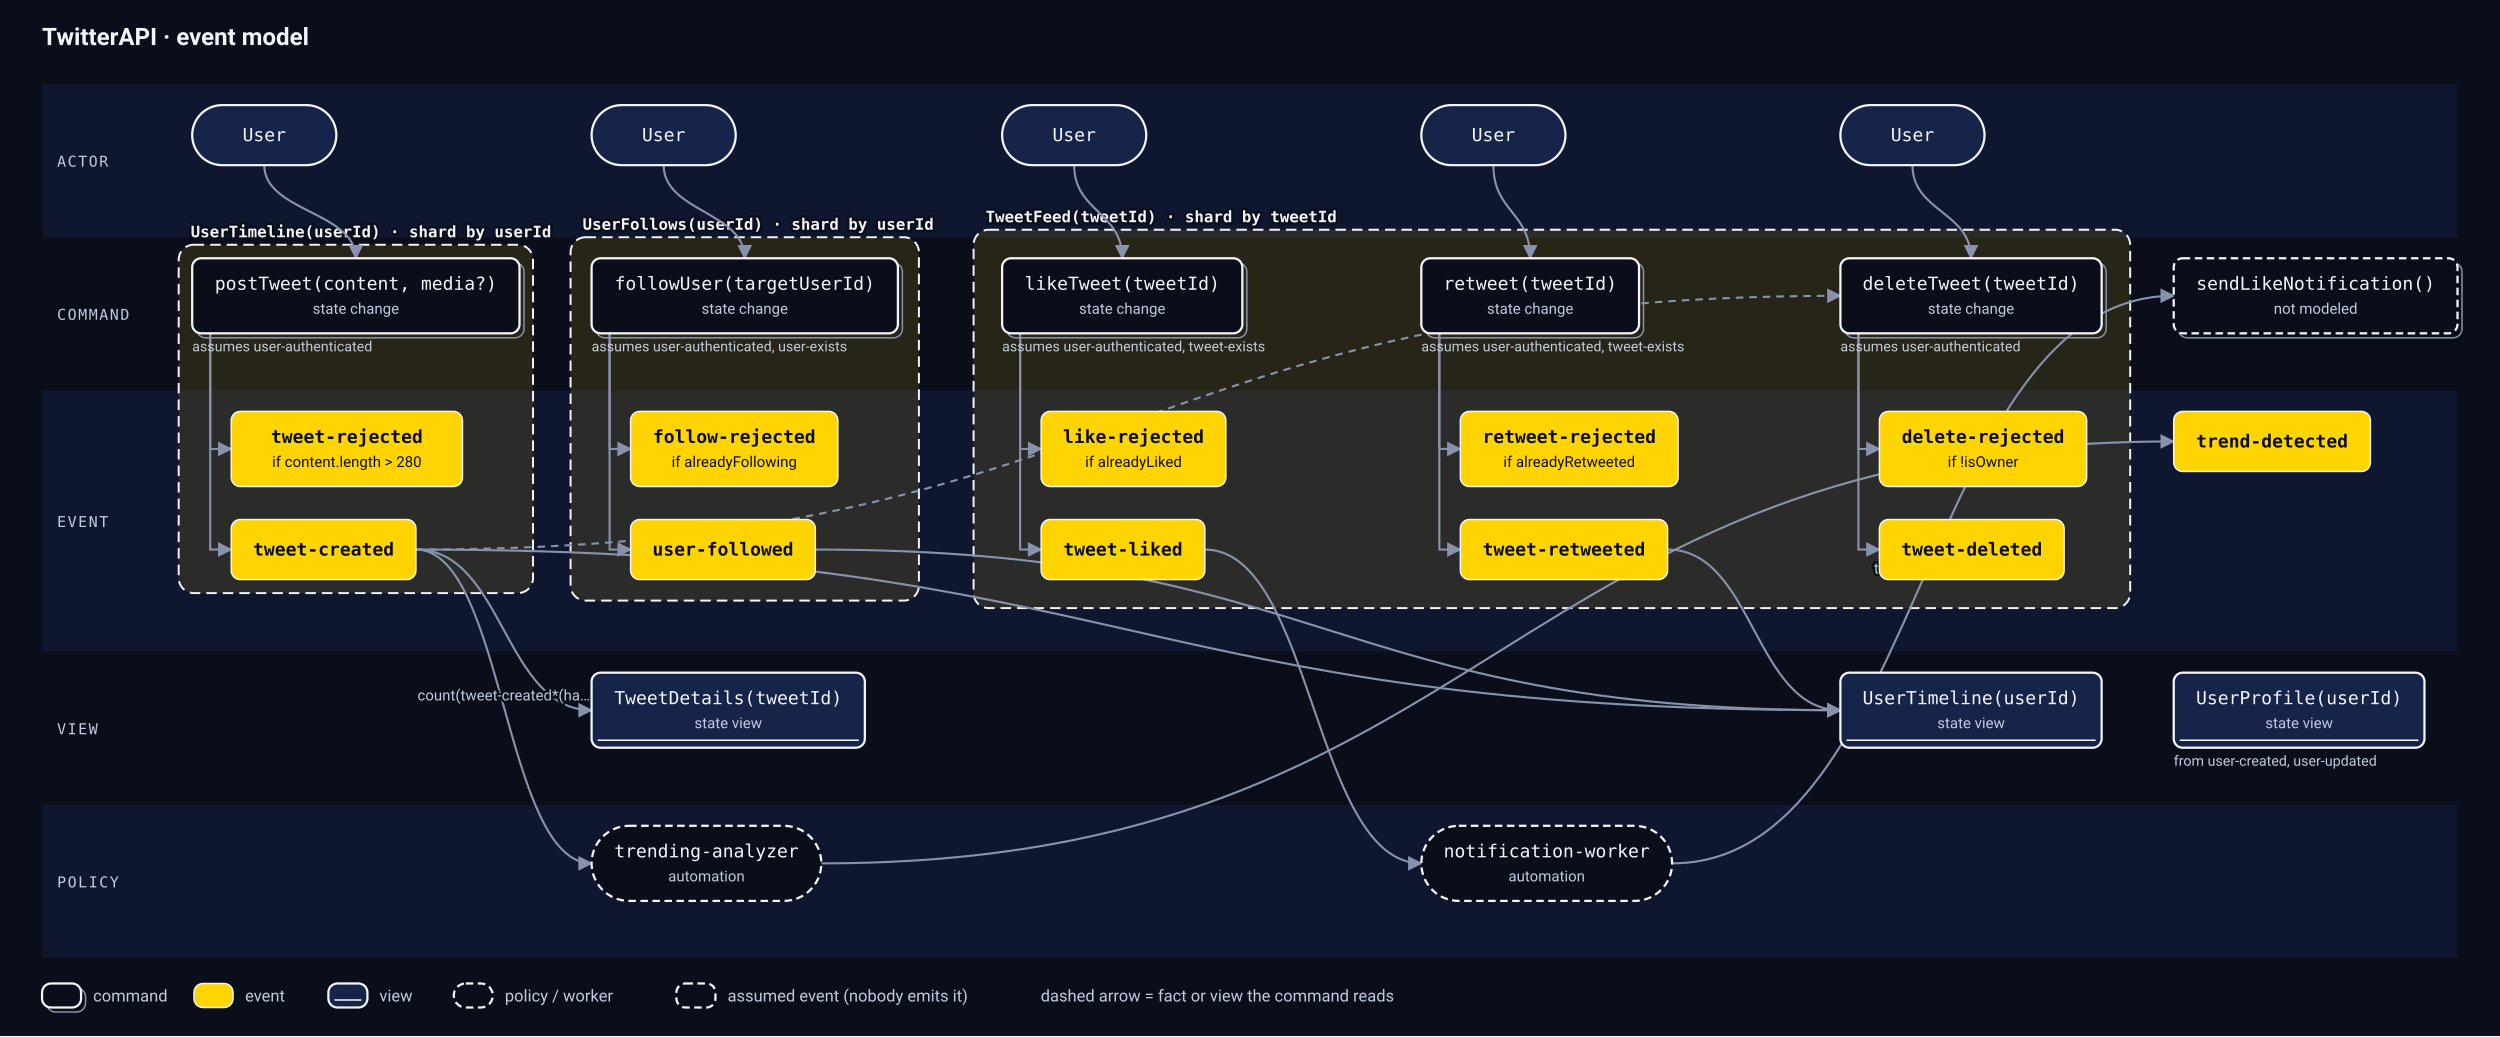
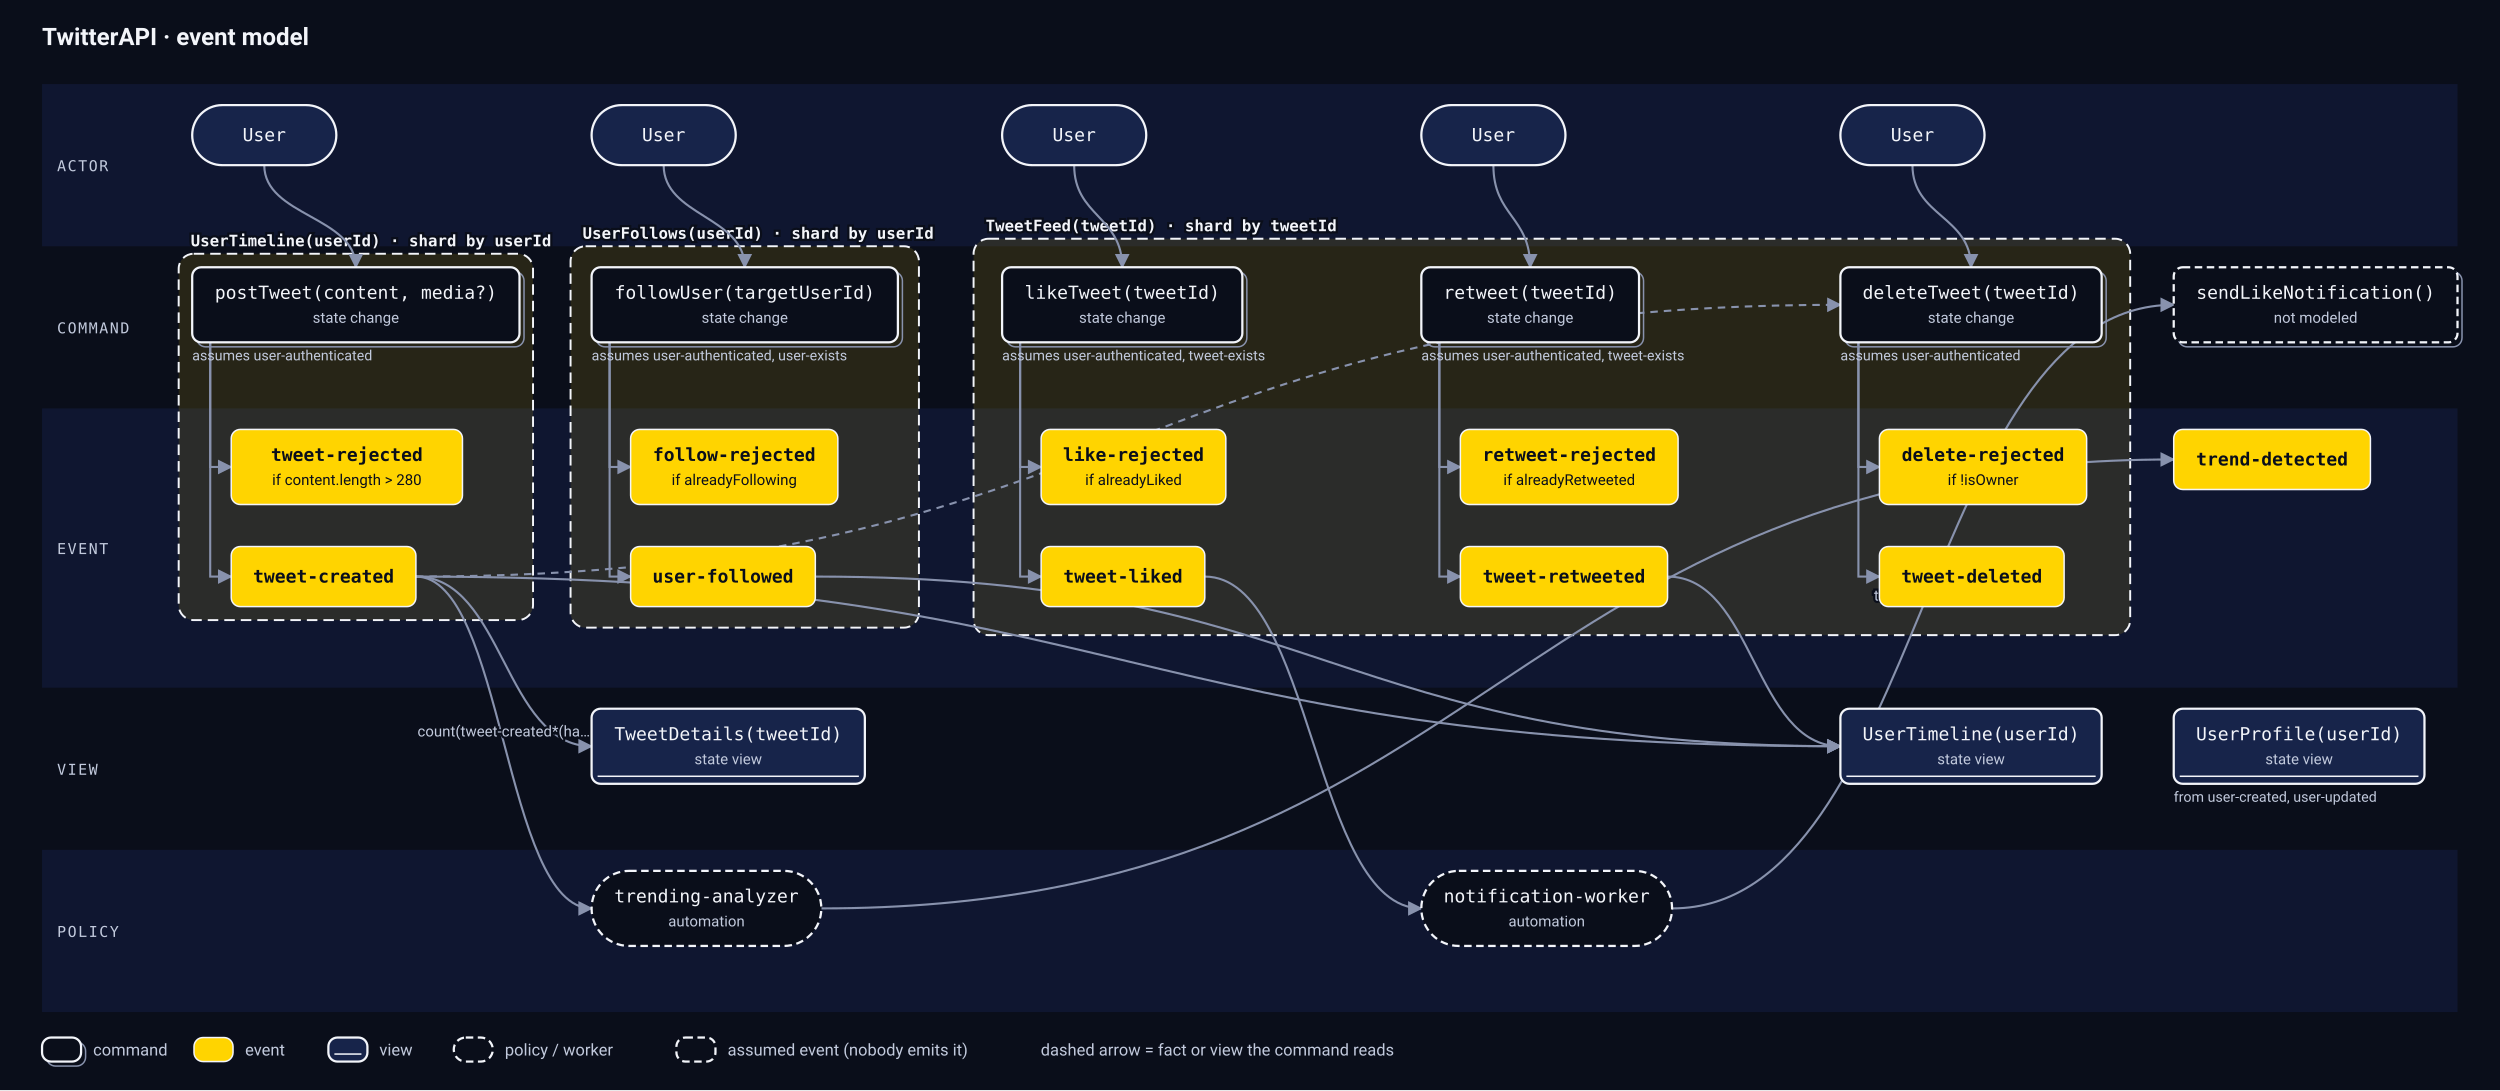
- <svg xmlns="http://www.w3.org/2000/svg" viewBox="0 0 1665 690" width="1665" height="690" role="img" aria-labelledby="t d">
+ <svg xmlns="http://www.w3.org/2000/svg" viewBox="0 0 1665 726" width="1665" height="726" role="img" aria-labelledby="t d">
  <rect width="100%" height="100%" fill="#0a0e1a" />
  <defs>
    <marker id="arr" viewBox="0 0 10 10" refX="9" refY="5" markerWidth="7" markerHeight="7" orient="auto">
      <path d="M0 0L10 5L0 10z" fill="#8892ad" />
    </marker>
  </defs>
  <text x="28" y="30" font-family="system-ui, -apple-system, 'Segoe UI', Roboto, sans-serif" font-size="16" font-weight="700" fill="#f3f5fa">TwitterAPI · event model</text>
-   <rect x="28" y="56" width="1608.7" height="102" fill="#0f1630" />
-   <text x="38" y="111" font-family="ui-monospace, 'JetBrains Mono', SFMono-Regular, Menlo, Consolas, monospace" font-size="10" letter-spacing="1" fill="#c2cadd">ACTOR</text>
-   <text x="38" y="213" font-family="ui-monospace, 'JetBrains Mono', SFMono-Regular, Menlo, Consolas, monospace" font-size="10" letter-spacing="1" fill="#c2cadd">COMMAND</text>
-   <rect x="28" y="260" width="1608.7" height="174" fill="#0f1630" />
-   <text x="38" y="351" font-family="ui-monospace, 'JetBrains Mono', SFMono-Regular, Menlo, Consolas, monospace" font-size="10" letter-spacing="1" fill="#c2cadd">EVENT</text>
-   <text x="38" y="489" font-family="ui-monospace, 'JetBrains Mono', SFMono-Regular, Menlo, Consolas, monospace" font-size="10" letter-spacing="1" fill="#c2cadd">VIEW</text>
-   <rect x="28" y="536" width="1608.7" height="102" fill="#0f1630" />
-   <text x="38" y="591" font-family="ui-monospace, 'JetBrains Mono', SFMono-Regular, Menlo, Consolas, monospace" font-size="10" letter-spacing="1" fill="#c2cadd">POLICY</text>
-   <rect x="119" y="163" width="236" height="232" rx="10" fill="#ffd400" fill-opacity="0.12" stroke="#f3f5fa" stroke-width="1.3" stroke-dasharray="7 4" />
-   <text x="127" y="158" font-family="ui-monospace, 'JetBrains Mono', SFMono-Regular, Menlo, Consolas, monospace" font-size="10.5" font-weight="700" fill="#f3f5fa" stroke="#0a0e1a" stroke-width="3" paint-order="stroke">UserTimeline(userId) · shard by userId</text>
-   <rect x="380" y="158" width="232" height="242" rx="10" fill="#ffd400" fill-opacity="0.12" stroke="#f3f5fa" stroke-width="1.3" stroke-dasharray="7 4" />
-   <text x="388" y="153" font-family="ui-monospace, 'JetBrains Mono', SFMono-Regular, Menlo, Consolas, monospace" font-size="10.5" font-weight="700" fill="#f3f5fa" stroke="#0a0e1a" stroke-width="3" paint-order="stroke">UserFollows(userId) · shard by userId</text>
-   <rect x="648.4" y="153" width="770.3" height="252" rx="10" fill="#ffd400" fill-opacity="0.12" stroke="#f3f5fa" stroke-width="1.3" stroke-dasharray="7 4" />
-   <text x="656.4" y="148" font-family="ui-monospace, 'JetBrains Mono', SFMono-Regular, Menlo, Consolas, monospace" font-size="10.5" font-weight="700" fill="#f3f5fa" stroke="#0a0e1a" stroke-width="3" paint-order="stroke">TweetFeed(tweetId) · shard by tweetId</text>
-   <path d="M176 110 C176 141 237 141 237 172" fill="none" stroke="#8892ad" stroke-width="1.4" marker-end="url(#arr)" />
-   <path d="M442 110 C442 141 496 141 496 172" fill="none" stroke="#8892ad" stroke-width="1.4" marker-end="url(#arr)" />
-   <path d="M715.4 110 C715.4 141 747.4 141 747.4 172" fill="none" stroke="#8892ad" stroke-width="1.4" marker-end="url(#arr)" />
-   <path d="M994.6 110 C994.6 141 1019.1 141 1019.1 172" fill="none" stroke="#8892ad" stroke-width="1.4" marker-end="url(#arr)" />
-   <path d="M1273.7 110 C1273.7 141 1312.7 141 1312.7 172" fill="none" stroke="#8892ad" stroke-width="1.4" marker-end="url(#arr)" />
-   <path d="M140 222 V299 H154" fill="none" stroke="#8892ad" stroke-width="1.4" marker-end="url(#arr)" />
-   <path d="M140 222 V366 H154" fill="none" stroke="#8892ad" stroke-width="1.4" marker-end="url(#arr)" />
-   <path d="M406 222 V299 H420" fill="none" stroke="#8892ad" stroke-width="1.4" marker-end="url(#arr)" />
-   <path d="M406 222 V366 H420" fill="none" stroke="#8892ad" stroke-width="1.4" marker-end="url(#arr)" />
-   <path d="M679.4 222 V299 H693.4" fill="none" stroke="#8892ad" stroke-width="1.4" marker-end="url(#arr)" />
-   <path d="M679.4 222 V366 H693.4" fill="none" stroke="#8892ad" stroke-width="1.4" marker-end="url(#arr)" />
-   <path d="M958.6 222 V299 H972.6" fill="none" stroke="#8892ad" stroke-width="1.4" marker-end="url(#arr)" />
-   <path d="M958.6 222 V366 H972.6" fill="none" stroke="#8892ad" stroke-width="1.4" marker-end="url(#arr)" />
-   <path d="M1237.7 222 V299 H1251.7" fill="none" stroke="#8892ad" stroke-width="1.4" marker-end="url(#arr)" />
-   <path d="M1237.7 222 V366 H1251.7" fill="none" stroke="#8892ad" stroke-width="1.4" marker-end="url(#arr)" />
-   <path d="M543 366 C884.4 366 884.4 473 1225.7 473" fill="none" stroke="#8892ad" stroke-width="1.4" marker-end="url(#arr)" />
-   <path d="M277 366 C751.4 366 751.4 473 1225.7 473" fill="none" stroke="#8892ad" stroke-width="1.4" marker-end="url(#arr)" />
-   <path d="M1110.6 366 C1168.1 366 1168.1 473 1225.7 473" fill="none" stroke="#8892ad" stroke-width="1.4" marker-end="url(#arr)" />
-   <path d="M277 366 C335.5 366 335.5 473 394 473" fill="none" stroke="#8892ad" stroke-width="1.4" marker-end="url(#arr)" />
-   <path d="M277 366 C751.4 366 751.4 197 1225.7 197" fill="none" stroke="#8892ad" stroke-width="1.4" stroke-dasharray="5 4" marker-end="url(#arr)" />
-   <path d="M277 366 C335.5 366 335.5 575 394 575" fill="none" stroke="#8892ad" stroke-width="1.4" marker-end="url(#arr)" />
-   <text x="335.5" y="466.5" text-anchor="middle" font-family="system-ui, -apple-system, 'Segoe UI', Roboto, sans-serif" font-size="10" fill="#c2cadd" stroke="#0a0e1a" stroke-width="3" paint-order="stroke">count(tweet-created*(ha…</text>
-   <path d="M547 575 C997.4 575 997.4 294 1447.7 294" fill="none" stroke="#8892ad" stroke-width="1.4" marker-end="url(#arr)" />
-   <path d="M802.4 366 C874.5 366 874.5 575 946.6 575" fill="none" stroke="#8892ad" stroke-width="1.4" marker-end="url(#arr)" />
-   <path d="M1113.6 575 C1280.6 575 1280.6 197 1447.7 197" fill="none" stroke="#8892ad" stroke-width="1.4" marker-end="url(#arr)" />
-   <text x="1280.6" y="382" text-anchor="middle" font-family="system-ui, -apple-system, 'Segoe UI', Roboto, sans-serif" font-size="10" fill="#c2cadd" stroke="#0a0e1a" stroke-width="3" paint-order="stroke">tweetId, userId</text>
-   <rect x="128" y="70" width="96" height="40" rx="20" fill="#17244a" stroke="#f3f5fa" stroke-width="1.5" />
-   <text x="176" y="94" text-anchor="middle" font-family="ui-monospace, 'JetBrains Mono', SFMono-Regular, Menlo, Consolas, monospace" font-size="12" font-weight="500" fill="#f3f5fa">User</text>
-   <rect x="131" y="175" width="218" height="50" rx="6" fill="none" stroke="#8892ad" stroke-width="1" />
-   <rect x="128" y="172" width="218" height="50" rx="6" fill="#0a0e1a" stroke="#f3f5fa" stroke-width="1.5" />
-   <text x="237" y="193" text-anchor="middle" font-family="ui-monospace, 'JetBrains Mono', SFMono-Regular, Menlo, Consolas, monospace" font-size="12" font-weight="500" fill="#f3f5fa">postTweet(content, media?)</text>
-   <text x="237" y="209" text-anchor="middle" font-family="system-ui, -apple-system, 'Segoe UI', Roboto, sans-serif" font-size="10" fill="#c2cadd">state change</text>
-   <text x="128" y="234" font-family="system-ui, -apple-system, 'Segoe UI', Roboto, sans-serif" font-size="9.5" fill="#c2cadd">assumes user-authenticated</text>
-   <rect x="394" y="70" width="96" height="40" rx="20" fill="#17244a" stroke="#f3f5fa" stroke-width="1.5" />
-   <text x="442" y="94" text-anchor="middle" font-family="ui-monospace, 'JetBrains Mono', SFMono-Regular, Menlo, Consolas, monospace" font-size="12" font-weight="500" fill="#f3f5fa">User</text>
-   <rect x="397" y="175" width="204" height="50" rx="6" fill="none" stroke="#8892ad" stroke-width="1" />
-   <rect x="394" y="172" width="204" height="50" rx="6" fill="#0a0e1a" stroke="#f3f5fa" stroke-width="1.5" />
-   <text x="496" y="193" text-anchor="middle" font-family="ui-monospace, 'JetBrains Mono', SFMono-Regular, Menlo, Consolas, monospace" font-size="12" font-weight="500" fill="#f3f5fa">followUser(targetUserId)</text>
-   <text x="496" y="209" text-anchor="middle" font-family="system-ui, -apple-system, 'Segoe UI', Roboto, sans-serif" font-size="10" fill="#c2cadd">state change</text>
-   <text x="394" y="234" font-family="system-ui, -apple-system, 'Segoe UI', Roboto, sans-serif" font-size="9.5" fill="#c2cadd">assumes user-authenticated, user-exists</text>
-   <rect x="667.4" y="70" width="96" height="40" rx="20" fill="#17244a" stroke="#f3f5fa" stroke-width="1.5" />
-   <text x="715.4" y="94" text-anchor="middle" font-family="ui-monospace, 'JetBrains Mono', SFMono-Regular, Menlo, Consolas, monospace" font-size="12" font-weight="500" fill="#f3f5fa">User</text>
-   <rect x="670.4" y="175" width="160" height="50" rx="6" fill="none" stroke="#8892ad" stroke-width="1" />
-   <rect x="667.4" y="172" width="160" height="50" rx="6" fill="#0a0e1a" stroke="#f3f5fa" stroke-width="1.5" />
-   <text x="747.4" y="193" text-anchor="middle" font-family="ui-monospace, 'JetBrains Mono', SFMono-Regular, Menlo, Consolas, monospace" font-size="12" font-weight="500" fill="#f3f5fa">likeTweet(tweetId)</text>
-   <text x="747.4" y="209" text-anchor="middle" font-family="system-ui, -apple-system, 'Segoe UI', Roboto, sans-serif" font-size="10" fill="#c2cadd">state change</text>
-   <text x="667.4" y="234" font-family="system-ui, -apple-system, 'Segoe UI', Roboto, sans-serif" font-size="9.5" fill="#c2cadd">assumes user-authenticated, tweet-exists</text>
-   <rect x="946.6" y="70" width="96" height="40" rx="20" fill="#17244a" stroke="#f3f5fa" stroke-width="1.5" />
-   <text x="994.6" y="94" text-anchor="middle" font-family="ui-monospace, 'JetBrains Mono', SFMono-Regular, Menlo, Consolas, monospace" font-size="12" font-weight="500" fill="#f3f5fa">User</text>
-   <rect x="949.6" y="175" width="145" height="50" rx="6" fill="none" stroke="#8892ad" stroke-width="1" />
-   <rect x="946.6" y="172" width="145" height="50" rx="6" fill="#0a0e1a" stroke="#f3f5fa" stroke-width="1.5" />
-   <text x="1019.1" y="193" text-anchor="middle" font-family="ui-monospace, 'JetBrains Mono', SFMono-Regular, Menlo, Consolas, monospace" font-size="12" font-weight="500" fill="#f3f5fa">retweet(tweetId)</text>
-   <text x="1019.1" y="209" text-anchor="middle" font-family="system-ui, -apple-system, 'Segoe UI', Roboto, sans-serif" font-size="10" fill="#c2cadd">state change</text>
-   <text x="946.6" y="234" font-family="system-ui, -apple-system, 'Segoe UI', Roboto, sans-serif" font-size="9.5" fill="#c2cadd">assumes user-authenticated, tweet-exists</text>
-   <rect x="1225.7" y="70" width="96" height="40" rx="20" fill="#17244a" stroke="#f3f5fa" stroke-width="1.5" />
-   <text x="1273.7" y="94" text-anchor="middle" font-family="ui-monospace, 'JetBrains Mono', SFMono-Regular, Menlo, Consolas, monospace" font-size="12" font-weight="500" fill="#f3f5fa">User</text>
-   <rect x="1228.7" y="175" width="174" height="50" rx="6" fill="none" stroke="#8892ad" stroke-width="1" />
-   <rect x="1225.7" y="172" width="174" height="50" rx="6" fill="#0a0e1a" stroke="#f3f5fa" stroke-width="1.5" />
-   <text x="1312.7" y="193" text-anchor="middle" font-family="ui-monospace, 'JetBrains Mono', SFMono-Regular, Menlo, Consolas, monospace" font-size="12" font-weight="500" fill="#f3f5fa">deleteTweet(tweetId)</text>
-   <text x="1312.7" y="209" text-anchor="middle" font-family="system-ui, -apple-system, 'Segoe UI', Roboto, sans-serif" font-size="10" fill="#c2cadd">state change</text>
-   <text x="1225.7" y="234" font-family="system-ui, -apple-system, 'Segoe UI', Roboto, sans-serif" font-size="9.5" fill="#c2cadd">assumes user-authenticated</text>
-   <rect x="154" y="274" width="154" height="50" rx="6" fill="#ffd400" stroke="#f3f5fa" stroke-width="1" />
-   <text x="231" y="295" text-anchor="middle" font-family="ui-monospace, 'JetBrains Mono', SFMono-Regular, Menlo, Consolas, monospace" font-size="12" font-weight="600" fill="#0a0e1a">tweet-rejected</text>
-   <text x="231" y="311" text-anchor="middle" font-family="system-ui, -apple-system, 'Segoe UI', Roboto, sans-serif" font-size="10" fill="#0a0e1a">if content.length &gt; 280</text>
-   <rect x="154" y="346" width="123" height="40" rx="6" fill="#ffd400" stroke="#f3f5fa" stroke-width="1" />
-   <text x="215.5" y="370" text-anchor="middle" font-family="ui-monospace, 'JetBrains Mono', SFMono-Regular, Menlo, Consolas, monospace" font-size="12" font-weight="600" fill="#0a0e1a">tweet-created</text>
-   <rect x="420" y="274" width="138" height="50" rx="6" fill="#ffd400" stroke="#f3f5fa" stroke-width="1" />
-   <text x="489" y="295" text-anchor="middle" font-family="ui-monospace, 'JetBrains Mono', SFMono-Regular, Menlo, Consolas, monospace" font-size="12" font-weight="600" fill="#0a0e1a">follow-rejected</text>
-   <text x="489" y="311" text-anchor="middle" font-family="system-ui, -apple-system, 'Segoe UI', Roboto, sans-serif" font-size="10" fill="#0a0e1a">if alreadyFollowing</text>
-   <rect x="420" y="346" width="123" height="40" rx="6" fill="#ffd400" stroke="#f3f5fa" stroke-width="1" />
-   <text x="481.5" y="370" text-anchor="middle" font-family="ui-monospace, 'JetBrains Mono', SFMono-Regular, Menlo, Consolas, monospace" font-size="12" font-weight="600" fill="#0a0e1a">user-followed</text>
-   <rect x="693.4" y="274" width="123" height="50" rx="6" fill="#ffd400" stroke="#f3f5fa" stroke-width="1" />
-   <text x="754.9" y="295" text-anchor="middle" font-family="ui-monospace, 'JetBrains Mono', SFMono-Regular, Menlo, Consolas, monospace" font-size="12" font-weight="600" fill="#0a0e1a">like-rejected</text>
-   <text x="754.9" y="311" text-anchor="middle" font-family="system-ui, -apple-system, 'Segoe UI', Roboto, sans-serif" font-size="10" fill="#0a0e1a">if alreadyLiked</text>
-   <rect x="693.4" y="346" width="109" height="40" rx="6" fill="#ffd400" stroke="#f3f5fa" stroke-width="1" />
-   <text x="747.9" y="370" text-anchor="middle" font-family="ui-monospace, 'JetBrains Mono', SFMono-Regular, Menlo, Consolas, monospace" font-size="12" font-weight="600" fill="#0a0e1a">tweet-liked</text>
-   <rect x="972.6" y="274" width="145" height="50" rx="6" fill="#ffd400" stroke="#f3f5fa" stroke-width="1" />
-   <text x="1045.1" y="295" text-anchor="middle" font-family="ui-monospace, 'JetBrains Mono', SFMono-Regular, Menlo, Consolas, monospace" font-size="12" font-weight="600" fill="#0a0e1a">retweet-rejected</text>
-   <text x="1045.1" y="311" text-anchor="middle" font-family="system-ui, -apple-system, 'Segoe UI', Roboto, sans-serif" font-size="10" fill="#0a0e1a">if alreadyRetweeted</text>
-   <rect x="972.6" y="346" width="138" height="40" rx="6" fill="#ffd400" stroke="#f3f5fa" stroke-width="1" />
-   <text x="1041.6" y="370" text-anchor="middle" font-family="ui-monospace, 'JetBrains Mono', SFMono-Regular, Menlo, Consolas, monospace" font-size="12" font-weight="600" fill="#0a0e1a">tweet-retweeted</text>
-   <rect x="1251.7" y="274" width="138" height="50" rx="6" fill="#ffd400" stroke="#f3f5fa" stroke-width="1" />
-   <text x="1320.7" y="295" text-anchor="middle" font-family="ui-monospace, 'JetBrains Mono', SFMono-Regular, Menlo, Consolas, monospace" font-size="12" font-weight="600" fill="#0a0e1a">delete-rejected</text>
-   <text x="1320.7" y="311" text-anchor="middle" font-family="system-ui, -apple-system, 'Segoe UI', Roboto, sans-serif" font-size="10" fill="#0a0e1a">if !isOwner</text>
-   <rect x="1251.7" y="346" width="123" height="40" rx="6" fill="#ffd400" stroke="#f3f5fa" stroke-width="1" />
-   <text x="1313.2" y="370" text-anchor="middle" font-family="ui-monospace, 'JetBrains Mono', SFMono-Regular, Menlo, Consolas, monospace" font-size="12" font-weight="600" fill="#0a0e1a">tweet-deleted</text>
-   <rect x="1225.7" y="448" width="174" height="50" rx="6" fill="#17244a" stroke="#f3f5fa" stroke-width="1.5" />
-   <line x1="1229.7" y1="493" x2="1395.7" y2="493" stroke="#f3f5fa" stroke-width="1" />
-   <text x="1312.7" y="469" text-anchor="middle" font-family="ui-monospace, 'JetBrains Mono', SFMono-Regular, Menlo, Consolas, monospace" font-size="12" font-weight="500" fill="#f3f5fa">UserTimeline(userId)</text>
-   <text x="1312.7" y="485" text-anchor="middle" font-family="system-ui, -apple-system, 'Segoe UI', Roboto, sans-serif" font-size="10" fill="#c2cadd">state view</text>
-   <rect x="394" y="448" width="182" height="50" rx="6" fill="#17244a" stroke="#f3f5fa" stroke-width="1.5" />
-   <line x1="398" y1="493" x2="572" y2="493" stroke="#f3f5fa" stroke-width="1" />
-   <text x="485" y="469" text-anchor="middle" font-family="ui-monospace, 'JetBrains Mono', SFMono-Regular, Menlo, Consolas, monospace" font-size="12" font-weight="500" fill="#f3f5fa">TweetDetails(tweetId)</text>
-   <text x="485" y="485" text-anchor="middle" font-family="system-ui, -apple-system, 'Segoe UI', Roboto, sans-serif" font-size="10" fill="#c2cadd">state view</text>
-   <rect x="1447.7" y="448" width="167" height="50" rx="6" fill="#17244a" stroke="#f3f5fa" stroke-width="1.5" />
-   <line x1="1451.7" y1="493" x2="1610.7" y2="493" stroke="#f3f5fa" stroke-width="1" />
-   <text x="1531.2" y="469" text-anchor="middle" font-family="ui-monospace, 'JetBrains Mono', SFMono-Regular, Menlo, Consolas, monospace" font-size="12" font-weight="500" fill="#f3f5fa">UserProfile(userId)</text>
-   <text x="1531.2" y="485" text-anchor="middle" font-family="system-ui, -apple-system, 'Segoe UI', Roboto, sans-serif" font-size="10" fill="#c2cadd">state view</text>
-   <text x="1447.7" y="510" font-family="system-ui, -apple-system, 'Segoe UI', Roboto, sans-serif" font-size="9.5" fill="#c2cadd">from user-created, user-updated</text>
-   <rect x="394" y="550" width="153" height="50" rx="25" fill="#0a0e1a" stroke="#f3f5fa" stroke-width="1.5" stroke-dasharray="5 3" />
-   <text x="470.5" y="571" text-anchor="middle" font-family="ui-monospace, 'JetBrains Mono', SFMono-Regular, Menlo, Consolas, monospace" font-size="12" font-weight="500" fill="#f3f5fa">trending-analyzer</text>
-   <text x="470.5" y="587" text-anchor="middle" font-family="system-ui, -apple-system, 'Segoe UI', Roboto, sans-serif" font-size="10" fill="#c2cadd">automation</text>
-   <rect x="1447.7" y="274" width="131" height="40" rx="6" fill="#ffd400" stroke="#f3f5fa" stroke-width="1" />
-   <text x="1513.2" y="298" text-anchor="middle" font-family="ui-monospace, 'JetBrains Mono', SFMono-Regular, Menlo, Consolas, monospace" font-size="12" font-weight="600" fill="#0a0e1a">trend-detected</text>
-   <rect x="946.6" y="550" width="167" height="50" rx="25" fill="#0a0e1a" stroke="#f3f5fa" stroke-width="1.5" stroke-dasharray="5 3" />
-   <text x="1030.1" y="571" text-anchor="middle" font-family="ui-monospace, 'JetBrains Mono', SFMono-Regular, Menlo, Consolas, monospace" font-size="12" font-weight="500" fill="#f3f5fa">notification-worker</text>
-   <text x="1030.1" y="587" text-anchor="middle" font-family="system-ui, -apple-system, 'Segoe UI', Roboto, sans-serif" font-size="10" fill="#c2cadd">automation</text>
-   <rect x="1450.7" y="175" width="189" height="50" rx="6" fill="none" stroke="#8892ad" stroke-width="1" />
-   <rect x="1447.7" y="172" width="189" height="50" rx="6" fill="#0a0e1a" stroke="#f3f5fa" stroke-width="1.5" stroke-dasharray="5 3" />
-   <text x="1542.2" y="193" text-anchor="middle" font-family="ui-monospace, 'JetBrains Mono', SFMono-Regular, Menlo, Consolas, monospace" font-size="12" font-weight="500" fill="#f3f5fa">sendLikeNotification()</text>
-   <text x="1542.2" y="209" text-anchor="middle" font-family="system-ui, -apple-system, 'Segoe UI', Roboto, sans-serif" font-size="10" fill="#c2cadd">not modeled</text>
-   <rect x="31" y="658" width="26" height="16" rx="6" fill="none" stroke="#8892ad" stroke-width="1" />
-   <rect x="28" y="655" width="26" height="16" rx="6" fill="#0a0e1a" stroke="#f3f5fa" stroke-width="1.5" />
-   <text x="41" y="667" text-anchor="middle" font-family="ui-monospace, 'JetBrains Mono', SFMono-Regular, Menlo, Consolas, monospace" font-size="12" font-weight="500" fill="#f3f5fa" />
-   <text x="62" y="667" font-family="system-ui, -apple-system, 'Segoe UI', Roboto, sans-serif" font-size="11" fill="#c2cadd">command</text>
-   <rect x="129.2" y="655" width="26" height="16" rx="6" fill="#ffd400" stroke="#f3f5fa" stroke-width="1" />
-   <text x="142.2" y="667" text-anchor="middle" font-family="ui-monospace, 'JetBrains Mono', SFMono-Regular, Menlo, Consolas, monospace" font-size="12" font-weight="600" fill="#0a0e1a" />
-   <text x="163.221" y="667" font-family="system-ui, -apple-system, 'Segoe UI', Roboto, sans-serif" font-size="11" fill="#c2cadd">event</text>
-   <rect x="218.7" y="655" width="26" height="16" rx="6" fill="#17244a" stroke="#f3f5fa" stroke-width="1.5" />
-   <line x1="222.7" y1="666" x2="240.7" y2="666" stroke="#f3f5fa" stroke-width="1" />
-   <text x="231.7" y="667" text-anchor="middle" font-family="ui-monospace, 'JetBrains Mono', SFMono-Regular, Menlo, Consolas, monospace" font-size="12" font-weight="500" fill="#f3f5fa" />
-   <text x="252.664" y="667" font-family="system-ui, -apple-system, 'Segoe UI', Roboto, sans-serif" font-size="11" fill="#c2cadd">view</text>
-   <rect x="302.2" y="655" width="26" height="16" rx="8" fill="#0a0e1a" stroke="#f3f5fa" stroke-width="1.5" stroke-dasharray="5 3" />
-   <text x="315.2" y="667" text-anchor="middle" font-family="ui-monospace, 'JetBrains Mono', SFMono-Regular, Menlo, Consolas, monospace" font-size="12" font-weight="500" fill="#f3f5fa" />
-   <text x="336.219" y="667" font-family="system-ui, -apple-system, 'Segoe UI', Roboto, sans-serif" font-size="11" fill="#c2cadd">policy / worker</text>
-   <rect x="450.5" y="655" width="26" height="16" rx="6" fill="#0a0e1a" stroke="#f3f5fa" stroke-width="1.5" stroke-dasharray="5 3" />
-   <text x="463.5" y="667" text-anchor="middle" font-family="ui-monospace, 'JetBrains Mono', SFMono-Regular, Menlo, Consolas, monospace" font-size="12" font-weight="600" fill="#f3f5fa" />
-   <text x="484.549" y="667" font-family="system-ui, -apple-system, 'Segoe UI', Roboto, sans-serif" font-size="11" fill="#c2cadd">assumed event (nobody emits it)</text>
-   <text x="693.097" y="667" font-family="system-ui, -apple-system, 'Segoe UI', Roboto, sans-serif" font-size="11" fill="#c2cadd">dashed arrow = fact or view the command reads</text>
+   <rect x="28" y="56" width="1608.7" height="108" fill="#0f1630" />
+   <text x="38" y="114" font-family="ui-monospace, 'JetBrains Mono', SFMono-Regular, Menlo, Consolas, monospace" font-size="10" letter-spacing="1" fill="#c2cadd">ACTOR</text>
+   <text x="38" y="222" font-family="ui-monospace, 'JetBrains Mono', SFMono-Regular, Menlo, Consolas, monospace" font-size="10" letter-spacing="1" fill="#c2cadd">COMMAND</text>
+   <rect x="28" y="272" width="1608.7" height="186" fill="#0f1630" />
+   <text x="38" y="369" font-family="ui-monospace, 'JetBrains Mono', SFMono-Regular, Menlo, Consolas, monospace" font-size="10" letter-spacing="1" fill="#c2cadd">EVENT</text>
+   <text x="38" y="516" font-family="ui-monospace, 'JetBrains Mono', SFMono-Regular, Menlo, Consolas, monospace" font-size="10" letter-spacing="1" fill="#c2cadd">VIEW</text>
+   <rect x="28" y="566" width="1608.7" height="108" fill="#0f1630" />
+   <text x="38" y="624" font-family="ui-monospace, 'JetBrains Mono', SFMono-Regular, Menlo, Consolas, monospace" font-size="10" letter-spacing="1" fill="#c2cadd">POLICY</text>
+   <rect x="119" y="169" width="236" height="244" rx="10" fill="#ffd400" fill-opacity="0.12" stroke="#f3f5fa" stroke-width="1.3" stroke-dasharray="7 4" />
+   <text x="127" y="164" font-family="ui-monospace, 'JetBrains Mono', SFMono-Regular, Menlo, Consolas, monospace" font-size="10.5" font-weight="700" fill="#f3f5fa" stroke="#0a0e1a" stroke-width="3" paint-order="stroke">UserTimeline(userId) · shard by userId</text>
+   <rect x="380" y="164" width="232" height="254" rx="10" fill="#ffd400" fill-opacity="0.12" stroke="#f3f5fa" stroke-width="1.3" stroke-dasharray="7 4" />
+   <text x="388" y="159" font-family="ui-monospace, 'JetBrains Mono', SFMono-Regular, Menlo, Consolas, monospace" font-size="10.5" font-weight="700" fill="#f3f5fa" stroke="#0a0e1a" stroke-width="3" paint-order="stroke">UserFollows(userId) · shard by userId</text>
+   <rect x="648.4" y="159" width="770.3" height="264" rx="10" fill="#ffd400" fill-opacity="0.12" stroke="#f3f5fa" stroke-width="1.3" stroke-dasharray="7 4" />
+   <text x="656.4" y="154" font-family="ui-monospace, 'JetBrains Mono', SFMono-Regular, Menlo, Consolas, monospace" font-size="10.5" font-weight="700" fill="#f3f5fa" stroke="#0a0e1a" stroke-width="3" paint-order="stroke">TweetFeed(tweetId) · shard by tweetId</text>
+   <path d="M176 110 C176 144 237 144 237 178" fill="none" stroke="#8892ad" stroke-width="1.4" marker-end="url(#arr)" />
+   <path d="M442 110 C442 144 496 144 496 178" fill="none" stroke="#8892ad" stroke-width="1.4" marker-end="url(#arr)" />
+   <path d="M715.4 110 C715.4 144 747.4 144 747.4 178" fill="none" stroke="#8892ad" stroke-width="1.4" marker-end="url(#arr)" />
+   <path d="M994.6 110 C994.6 144 1019.1 144 1019.1 178" fill="none" stroke="#8892ad" stroke-width="1.4" marker-end="url(#arr)" />
+   <path d="M1273.7 110 C1273.7 144 1312.7 144 1312.7 178" fill="none" stroke="#8892ad" stroke-width="1.4" marker-end="url(#arr)" />
+   <path d="M140 228 V311 H154" fill="none" stroke="#8892ad" stroke-width="1.4" marker-end="url(#arr)" />
+   <path d="M140 228 V384 H154" fill="none" stroke="#8892ad" stroke-width="1.4" marker-end="url(#arr)" />
+   <path d="M406 228 V311 H420" fill="none" stroke="#8892ad" stroke-width="1.4" marker-end="url(#arr)" />
+   <path d="M406 228 V384 H420" fill="none" stroke="#8892ad" stroke-width="1.4" marker-end="url(#arr)" />
+   <path d="M679.4 228 V311 H693.4" fill="none" stroke="#8892ad" stroke-width="1.4" marker-end="url(#arr)" />
+   <path d="M679.4 228 V384 H693.4" fill="none" stroke="#8892ad" stroke-width="1.4" marker-end="url(#arr)" />
+   <path d="M958.6 228 V311 H972.6" fill="none" stroke="#8892ad" stroke-width="1.4" marker-end="url(#arr)" />
+   <path d="M958.6 228 V384 H972.6" fill="none" stroke="#8892ad" stroke-width="1.4" marker-end="url(#arr)" />
+   <path d="M1237.7 228 V311 H1251.7" fill="none" stroke="#8892ad" stroke-width="1.4" marker-end="url(#arr)" />
+   <path d="M1237.7 228 V384 H1251.7" fill="none" stroke="#8892ad" stroke-width="1.4" marker-end="url(#arr)" />
+   <path d="M543 384 C884.4 384 884.4 497 1225.7 497" fill="none" stroke="#8892ad" stroke-width="1.4" marker-end="url(#arr)" />
+   <path d="M277 384 C751.4 384 751.4 497 1225.7 497" fill="none" stroke="#8892ad" stroke-width="1.4" marker-end="url(#arr)" />
+   <path d="M1110.6 384 C1168.1 384 1168.1 497 1225.7 497" fill="none" stroke="#8892ad" stroke-width="1.4" marker-end="url(#arr)" />
+   <path d="M277 384 C335.5 384 335.5 497 394 497" fill="none" stroke="#8892ad" stroke-width="1.4" marker-end="url(#arr)" />
+   <path d="M277 384 C751.4 384 751.4 203 1225.7 203" fill="none" stroke="#8892ad" stroke-width="1.4" stroke-dasharray="5 4" marker-end="url(#arr)" />
+   <path d="M277 384 C335.5 384 335.5 605 394 605" fill="none" stroke="#8892ad" stroke-width="1.4" marker-end="url(#arr)" />
+   <text x="335.5" y="490.5" text-anchor="middle" font-family="system-ui, -apple-system, 'Segoe UI', Roboto, sans-serif" font-size="10" fill="#c2cadd" stroke="#0a0e1a" stroke-width="3" paint-order="stroke">count(tweet-created*(ha…</text>
+   <path d="M547 605 C997.4 605 997.4 306 1447.7 306" fill="none" stroke="#8892ad" stroke-width="1.4" marker-end="url(#arr)" />
+   <path d="M802.4 384 C874.5 384 874.5 605 946.6 605" fill="none" stroke="#8892ad" stroke-width="1.4" marker-end="url(#arr)" />
+   <path d="M1113.6 605 C1280.6 605 1280.6 203 1447.7 203" fill="none" stroke="#8892ad" stroke-width="1.4" marker-end="url(#arr)" />
+   <text x="1280.6" y="400" text-anchor="middle" font-family="system-ui, -apple-system, 'Segoe UI', Roboto, sans-serif" font-size="10" fill="#c2cadd" stroke="#0a0e1a" stroke-width="3" paint-order="stroke">tweetId, userId</text>
+   <g>
+     <rect x="128" y="70" width="96" height="40" rx="20" fill="#17244a" stroke="#f3f5fa" stroke-width="1.5" />
+     <text x="176" y="94" text-anchor="middle" font-family="ui-monospace, 'JetBrains Mono', SFMono-Regular, Menlo, Consolas, monospace" font-size="12" font-weight="500" fill="#f3f5fa">User</text>
+   </g>
+   <g>
+     <rect x="131" y="181" width="218" height="50" rx="6" fill="none" stroke="#8892ad" stroke-width="1" />
+     <rect x="128" y="178" width="218" height="50" rx="6" fill="#0a0e1a" stroke="#f3f5fa" stroke-width="1.5" />
+     <text x="237" y="199" text-anchor="middle" font-family="ui-monospace, 'JetBrains Mono', SFMono-Regular, Menlo, Consolas, monospace" font-size="12" font-weight="500" fill="#f3f5fa">postTweet(content, media?)</text>
+     <text x="237" y="215" text-anchor="middle" font-family="system-ui, -apple-system, 'Segoe UI', Roboto, sans-serif" font-size="10" fill="#c2cadd">state change</text>
+   </g>
+   <text x="128" y="240" font-family="system-ui, -apple-system, 'Segoe UI', Roboto, sans-serif" font-size="9.5" fill="#c2cadd">assumes user-authenticated</text>
+   <g>
+     <rect x="394" y="70" width="96" height="40" rx="20" fill="#17244a" stroke="#f3f5fa" stroke-width="1.5" />
+     <text x="442" y="94" text-anchor="middle" font-family="ui-monospace, 'JetBrains Mono', SFMono-Regular, Menlo, Consolas, monospace" font-size="12" font-weight="500" fill="#f3f5fa">User</text>
+   </g>
+   <g>
+     <rect x="397" y="181" width="204" height="50" rx="6" fill="none" stroke="#8892ad" stroke-width="1" />
+     <rect x="394" y="178" width="204" height="50" rx="6" fill="#0a0e1a" stroke="#f3f5fa" stroke-width="1.5" />
+     <text x="496" y="199" text-anchor="middle" font-family="ui-monospace, 'JetBrains Mono', SFMono-Regular, Menlo, Consolas, monospace" font-size="12" font-weight="500" fill="#f3f5fa">followUser(targetUserId)</text>
+     <text x="496" y="215" text-anchor="middle" font-family="system-ui, -apple-system, 'Segoe UI', Roboto, sans-serif" font-size="10" fill="#c2cadd">state change</text>
+   </g>
+   <text x="394" y="240" font-family="system-ui, -apple-system, 'Segoe UI', Roboto, sans-serif" font-size="9.5" fill="#c2cadd">assumes user-authenticated, user-exists</text>
+   <g>
+     <rect x="667.4" y="70" width="96" height="40" rx="20" fill="#17244a" stroke="#f3f5fa" stroke-width="1.5" />
+     <text x="715.4" y="94" text-anchor="middle" font-family="ui-monospace, 'JetBrains Mono', SFMono-Regular, Menlo, Consolas, monospace" font-size="12" font-weight="500" fill="#f3f5fa">User</text>
+   </g>
+   <g>
+     <rect x="670.4" y="181" width="160" height="50" rx="6" fill="none" stroke="#8892ad" stroke-width="1" />
+     <rect x="667.4" y="178" width="160" height="50" rx="6" fill="#0a0e1a" stroke="#f3f5fa" stroke-width="1.5" />
+     <text x="747.4" y="199" text-anchor="middle" font-family="ui-monospace, 'JetBrains Mono', SFMono-Regular, Menlo, Consolas, monospace" font-size="12" font-weight="500" fill="#f3f5fa">likeTweet(tweetId)</text>
+     <text x="747.4" y="215" text-anchor="middle" font-family="system-ui, -apple-system, 'Segoe UI', Roboto, sans-serif" font-size="10" fill="#c2cadd">state change</text>
+   </g>
+   <text x="667.4" y="240" font-family="system-ui, -apple-system, 'Segoe UI', Roboto, sans-serif" font-size="9.5" fill="#c2cadd">assumes user-authenticated, tweet-exists</text>
+   <g>
+     <rect x="946.6" y="70" width="96" height="40" rx="20" fill="#17244a" stroke="#f3f5fa" stroke-width="1.5" />
+     <text x="994.6" y="94" text-anchor="middle" font-family="ui-monospace, 'JetBrains Mono', SFMono-Regular, Menlo, Consolas, monospace" font-size="12" font-weight="500" fill="#f3f5fa">User</text>
+   </g>
+   <g>
+     <rect x="949.6" y="181" width="145" height="50" rx="6" fill="none" stroke="#8892ad" stroke-width="1" />
+     <rect x="946.6" y="178" width="145" height="50" rx="6" fill="#0a0e1a" stroke="#f3f5fa" stroke-width="1.5" />
+     <text x="1019.1" y="199" text-anchor="middle" font-family="ui-monospace, 'JetBrains Mono', SFMono-Regular, Menlo, Consolas, monospace" font-size="12" font-weight="500" fill="#f3f5fa">retweet(tweetId)</text>
+     <text x="1019.1" y="215" text-anchor="middle" font-family="system-ui, -apple-system, 'Segoe UI', Roboto, sans-serif" font-size="10" fill="#c2cadd">state change</text>
+   </g>
+   <text x="946.6" y="240" font-family="system-ui, -apple-system, 'Segoe UI', Roboto, sans-serif" font-size="9.5" fill="#c2cadd">assumes user-authenticated, tweet-exists</text>
+   <g>
+     <rect x="1225.7" y="70" width="96" height="40" rx="20" fill="#17244a" stroke="#f3f5fa" stroke-width="1.5" />
+     <text x="1273.7" y="94" text-anchor="middle" font-family="ui-monospace, 'JetBrains Mono', SFMono-Regular, Menlo, Consolas, monospace" font-size="12" font-weight="500" fill="#f3f5fa">User</text>
+   </g>
+   <g>
+     <rect x="1228.7" y="181" width="174" height="50" rx="6" fill="none" stroke="#8892ad" stroke-width="1" />
+     <rect x="1225.7" y="178" width="174" height="50" rx="6" fill="#0a0e1a" stroke="#f3f5fa" stroke-width="1.5" />
+     <text x="1312.7" y="199" text-anchor="middle" font-family="ui-monospace, 'JetBrains Mono', SFMono-Regular, Menlo, Consolas, monospace" font-size="12" font-weight="500" fill="#f3f5fa">deleteTweet(tweetId)</text>
+     <text x="1312.7" y="215" text-anchor="middle" font-family="system-ui, -apple-system, 'Segoe UI', Roboto, sans-serif" font-size="10" fill="#c2cadd">state change</text>
+   </g>
+   <text x="1225.7" y="240" font-family="system-ui, -apple-system, 'Segoe UI', Roboto, sans-serif" font-size="9.5" fill="#c2cadd">assumes user-authenticated</text>
+   <g>
+     <rect x="154" y="286" width="154" height="50" rx="6" fill="#ffd400" stroke="#f3f5fa" stroke-width="1" />
+     <text x="231" y="307" text-anchor="middle" font-family="ui-monospace, 'JetBrains Mono', SFMono-Regular, Menlo, Consolas, monospace" font-size="12" font-weight="600" fill="#0a0e1a">tweet-rejected</text>
+     <text x="231" y="323" text-anchor="middle" font-family="system-ui, -apple-system, 'Segoe UI', Roboto, sans-serif" font-size="10" fill="#0a0e1a">if content.length &gt; 280</text>
+   </g>
+   <g>
+     <rect x="154" y="364" width="123" height="40" rx="6" fill="#ffd400" stroke="#f3f5fa" stroke-width="1" />
+     <text x="215.5" y="388" text-anchor="middle" font-family="ui-monospace, 'JetBrains Mono', SFMono-Regular, Menlo, Consolas, monospace" font-size="12" font-weight="600" fill="#0a0e1a">tweet-created</text>
+   </g>
+   <g>
+     <rect x="420" y="286" width="138" height="50" rx="6" fill="#ffd400" stroke="#f3f5fa" stroke-width="1" />
+     <text x="489" y="307" text-anchor="middle" font-family="ui-monospace, 'JetBrains Mono', SFMono-Regular, Menlo, Consolas, monospace" font-size="12" font-weight="600" fill="#0a0e1a">follow-rejected</text>
+     <text x="489" y="323" text-anchor="middle" font-family="system-ui, -apple-system, 'Segoe UI', Roboto, sans-serif" font-size="10" fill="#0a0e1a">if alreadyFollowing</text>
+   </g>
+   <g>
+     <rect x="420" y="364" width="123" height="40" rx="6" fill="#ffd400" stroke="#f3f5fa" stroke-width="1" />
+     <text x="481.5" y="388" text-anchor="middle" font-family="ui-monospace, 'JetBrains Mono', SFMono-Regular, Menlo, Consolas, monospace" font-size="12" font-weight="600" fill="#0a0e1a">user-followed</text>
+   </g>
+   <g>
+     <rect x="693.4" y="286" width="123" height="50" rx="6" fill="#ffd400" stroke="#f3f5fa" stroke-width="1" />
+     <text x="754.9" y="307" text-anchor="middle" font-family="ui-monospace, 'JetBrains Mono', SFMono-Regular, Menlo, Consolas, monospace" font-size="12" font-weight="600" fill="#0a0e1a">like-rejected</text>
+     <text x="754.9" y="323" text-anchor="middle" font-family="system-ui, -apple-system, 'Segoe UI', Roboto, sans-serif" font-size="10" fill="#0a0e1a">if alreadyLiked</text>
+   </g>
+   <g>
+     <rect x="693.4" y="364" width="109" height="40" rx="6" fill="#ffd400" stroke="#f3f5fa" stroke-width="1" />
+     <text x="747.9" y="388" text-anchor="middle" font-family="ui-monospace, 'JetBrains Mono', SFMono-Regular, Menlo, Consolas, monospace" font-size="12" font-weight="600" fill="#0a0e1a">tweet-liked</text>
+   </g>
+   <g>
+     <rect x="972.6" y="286" width="145" height="50" rx="6" fill="#ffd400" stroke="#f3f5fa" stroke-width="1" />
+     <text x="1045.1" y="307" text-anchor="middle" font-family="ui-monospace, 'JetBrains Mono', SFMono-Regular, Menlo, Consolas, monospace" font-size="12" font-weight="600" fill="#0a0e1a">retweet-rejected</text>
+     <text x="1045.1" y="323" text-anchor="middle" font-family="system-ui, -apple-system, 'Segoe UI', Roboto, sans-serif" font-size="10" fill="#0a0e1a">if alreadyRetweeted</text>
+   </g>
+   <g>
+     <rect x="972.6" y="364" width="138" height="40" rx="6" fill="#ffd400" stroke="#f3f5fa" stroke-width="1" />
+     <text x="1041.6" y="388" text-anchor="middle" font-family="ui-monospace, 'JetBrains Mono', SFMono-Regular, Menlo, Consolas, monospace" font-size="12" font-weight="600" fill="#0a0e1a">tweet-retweeted</text>
+   </g>
+   <g>
+     <rect x="1251.7" y="286" width="138" height="50" rx="6" fill="#ffd400" stroke="#f3f5fa" stroke-width="1" />
+     <text x="1320.7" y="307" text-anchor="middle" font-family="ui-monospace, 'JetBrains Mono', SFMono-Regular, Menlo, Consolas, monospace" font-size="12" font-weight="600" fill="#0a0e1a">delete-rejected</text>
+     <text x="1320.7" y="323" text-anchor="middle" font-family="system-ui, -apple-system, 'Segoe UI', Roboto, sans-serif" font-size="10" fill="#0a0e1a">if !isOwner</text>
+   </g>
+   <g>
+     <rect x="1251.7" y="364" width="123" height="40" rx="6" fill="#ffd400" stroke="#f3f5fa" stroke-width="1" />
+     <text x="1313.2" y="388" text-anchor="middle" font-family="ui-monospace, 'JetBrains Mono', SFMono-Regular, Menlo, Consolas, monospace" font-size="12" font-weight="600" fill="#0a0e1a">tweet-deleted</text>
+   </g>
+   <g>
+     <rect x="1225.7" y="472" width="174" height="50" rx="6" fill="#17244a" stroke="#f3f5fa" stroke-width="1.5" />
+     <line x1="1229.7" y1="517" x2="1395.7" y2="517" stroke="#f3f5fa" stroke-width="1" />
+     <text x="1312.7" y="493" text-anchor="middle" font-family="ui-monospace, 'JetBrains Mono', SFMono-Regular, Menlo, Consolas, monospace" font-size="12" font-weight="500" fill="#f3f5fa">UserTimeline(userId)</text>
+     <text x="1312.7" y="509" text-anchor="middle" font-family="system-ui, -apple-system, 'Segoe UI', Roboto, sans-serif" font-size="10" fill="#c2cadd">state view</text>
+   </g>
+   <g>
+     <rect x="394" y="472" width="182" height="50" rx="6" fill="#17244a" stroke="#f3f5fa" stroke-width="1.5" />
+     <line x1="398" y1="517" x2="572" y2="517" stroke="#f3f5fa" stroke-width="1" />
+     <text x="485" y="493" text-anchor="middle" font-family="ui-monospace, 'JetBrains Mono', SFMono-Regular, Menlo, Consolas, monospace" font-size="12" font-weight="500" fill="#f3f5fa">TweetDetails(tweetId)</text>
+     <text x="485" y="509" text-anchor="middle" font-family="system-ui, -apple-system, 'Segoe UI', Roboto, sans-serif" font-size="10" fill="#c2cadd">state view</text>
+   </g>
+   <g>
+     <rect x="1447.7" y="472" width="167" height="50" rx="6" fill="#17244a" stroke="#f3f5fa" stroke-width="1.5" />
+     <line x1="1451.7" y1="517" x2="1610.7" y2="517" stroke="#f3f5fa" stroke-width="1" />
+     <text x="1531.2" y="493" text-anchor="middle" font-family="ui-monospace, 'JetBrains Mono', SFMono-Regular, Menlo, Consolas, monospace" font-size="12" font-weight="500" fill="#f3f5fa">UserProfile(userId)</text>
+     <text x="1531.2" y="509" text-anchor="middle" font-family="system-ui, -apple-system, 'Segoe UI', Roboto, sans-serif" font-size="10" fill="#c2cadd">state view</text>
+   </g>
+   <text x="1447.7" y="534" font-family="system-ui, -apple-system, 'Segoe UI', Roboto, sans-serif" font-size="9.5" fill="#c2cadd">from user-created, user-updated</text>
+   <g>
+     <rect x="394" y="580" width="153" height="50" rx="25" fill="#0a0e1a" stroke="#f3f5fa" stroke-width="1.5" stroke-dasharray="5 3" />
+     <text x="470.5" y="601" text-anchor="middle" font-family="ui-monospace, 'JetBrains Mono', SFMono-Regular, Menlo, Consolas, monospace" font-size="12" font-weight="500" fill="#f3f5fa">trending-analyzer</text>
+     <text x="470.5" y="617" text-anchor="middle" font-family="system-ui, -apple-system, 'Segoe UI', Roboto, sans-serif" font-size="10" fill="#c2cadd">automation</text>
+   </g>
+   <g>
+     <rect x="1447.7" y="286" width="131" height="40" rx="6" fill="#ffd400" stroke="#f3f5fa" stroke-width="1" />
+     <text x="1513.2" y="310" text-anchor="middle" font-family="ui-monospace, 'JetBrains Mono', SFMono-Regular, Menlo, Consolas, monospace" font-size="12" font-weight="600" fill="#0a0e1a">trend-detected</text>
+   </g>
+   <g>
+     <rect x="946.6" y="580" width="167" height="50" rx="25" fill="#0a0e1a" stroke="#f3f5fa" stroke-width="1.5" stroke-dasharray="5 3" />
+     <text x="1030.1" y="601" text-anchor="middle" font-family="ui-monospace, 'JetBrains Mono', SFMono-Regular, Menlo, Consolas, monospace" font-size="12" font-weight="500" fill="#f3f5fa">notification-worker</text>
+     <text x="1030.1" y="617" text-anchor="middle" font-family="system-ui, -apple-system, 'Segoe UI', Roboto, sans-serif" font-size="10" fill="#c2cadd">automation</text>
+   </g>
+   <g>
+     <rect x="1450.7" y="181" width="189" height="50" rx="6" fill="none" stroke="#8892ad" stroke-width="1" />
+     <rect x="1447.7" y="178" width="189" height="50" rx="6" fill="#0a0e1a" stroke="#f3f5fa" stroke-width="1.5" stroke-dasharray="5 3" />
+     <text x="1542.2" y="199" text-anchor="middle" font-family="ui-monospace, 'JetBrains Mono', SFMono-Regular, Menlo, Consolas, monospace" font-size="12" font-weight="500" fill="#f3f5fa">sendLikeNotification()</text>
+     <text x="1542.2" y="215" text-anchor="middle" font-family="system-ui, -apple-system, 'Segoe UI', Roboto, sans-serif" font-size="10" fill="#c2cadd">not modeled</text>
+   </g>
+   <rect x="31" y="694" width="26" height="16" rx="6" fill="none" stroke="#8892ad" stroke-width="1" />
+   <rect x="28" y="691" width="26" height="16" rx="6" fill="#0a0e1a" stroke="#f3f5fa" stroke-width="1.5" />
+   <text x="41" y="703" text-anchor="middle" font-family="ui-monospace, 'JetBrains Mono', SFMono-Regular, Menlo, Consolas, monospace" font-size="12" font-weight="500" fill="#f3f5fa" />
+   <text x="62" y="703" font-family="system-ui, -apple-system, 'Segoe UI', Roboto, sans-serif" font-size="11" fill="#c2cadd">command</text>
+   <rect x="129.2" y="691" width="26" height="16" rx="6" fill="#ffd400" stroke="#f3f5fa" stroke-width="1" />
+   <text x="142.2" y="703" text-anchor="middle" font-family="ui-monospace, 'JetBrains Mono', SFMono-Regular, Menlo, Consolas, monospace" font-size="12" font-weight="600" fill="#0a0e1a" />
+   <text x="163.221" y="703" font-family="system-ui, -apple-system, 'Segoe UI', Roboto, sans-serif" font-size="11" fill="#c2cadd">event</text>
+   <rect x="218.7" y="691" width="26" height="16" rx="6" fill="#17244a" stroke="#f3f5fa" stroke-width="1.5" />
+   <line x1="222.7" y1="702" x2="240.7" y2="702" stroke="#f3f5fa" stroke-width="1" />
+   <text x="231.7" y="703" text-anchor="middle" font-family="ui-monospace, 'JetBrains Mono', SFMono-Regular, Menlo, Consolas, monospace" font-size="12" font-weight="500" fill="#f3f5fa" />
+   <text x="252.664" y="703" font-family="system-ui, -apple-system, 'Segoe UI', Roboto, sans-serif" font-size="11" fill="#c2cadd">view</text>
+   <rect x="302.2" y="691" width="26" height="16" rx="8" fill="#0a0e1a" stroke="#f3f5fa" stroke-width="1.5" stroke-dasharray="5 3" />
+   <text x="315.2" y="703" text-anchor="middle" font-family="ui-monospace, 'JetBrains Mono', SFMono-Regular, Menlo, Consolas, monospace" font-size="12" font-weight="500" fill="#f3f5fa" />
+   <text x="336.219" y="703" font-family="system-ui, -apple-system, 'Segoe UI', Roboto, sans-serif" font-size="11" fill="#c2cadd">policy / worker</text>
+   <rect x="450.5" y="691" width="26" height="16" rx="6" fill="#0a0e1a" stroke="#f3f5fa" stroke-width="1.5" stroke-dasharray="5 3" />
+   <text x="463.5" y="703" text-anchor="middle" font-family="ui-monospace, 'JetBrains Mono', SFMono-Regular, Menlo, Consolas, monospace" font-size="12" font-weight="600" fill="#f3f5fa" />
+   <text x="484.549" y="703" font-family="system-ui, -apple-system, 'Segoe UI', Roboto, sans-serif" font-size="11" fill="#c2cadd">assumed event (nobody emits it)</text>
+   <text x="693.097" y="703" font-family="system-ui, -apple-system, 'Segoe UI', Roboto, sans-serif" font-size="11" fill="#c2cadd">dashed arrow = fact or view the command reads</text>
</svg>
